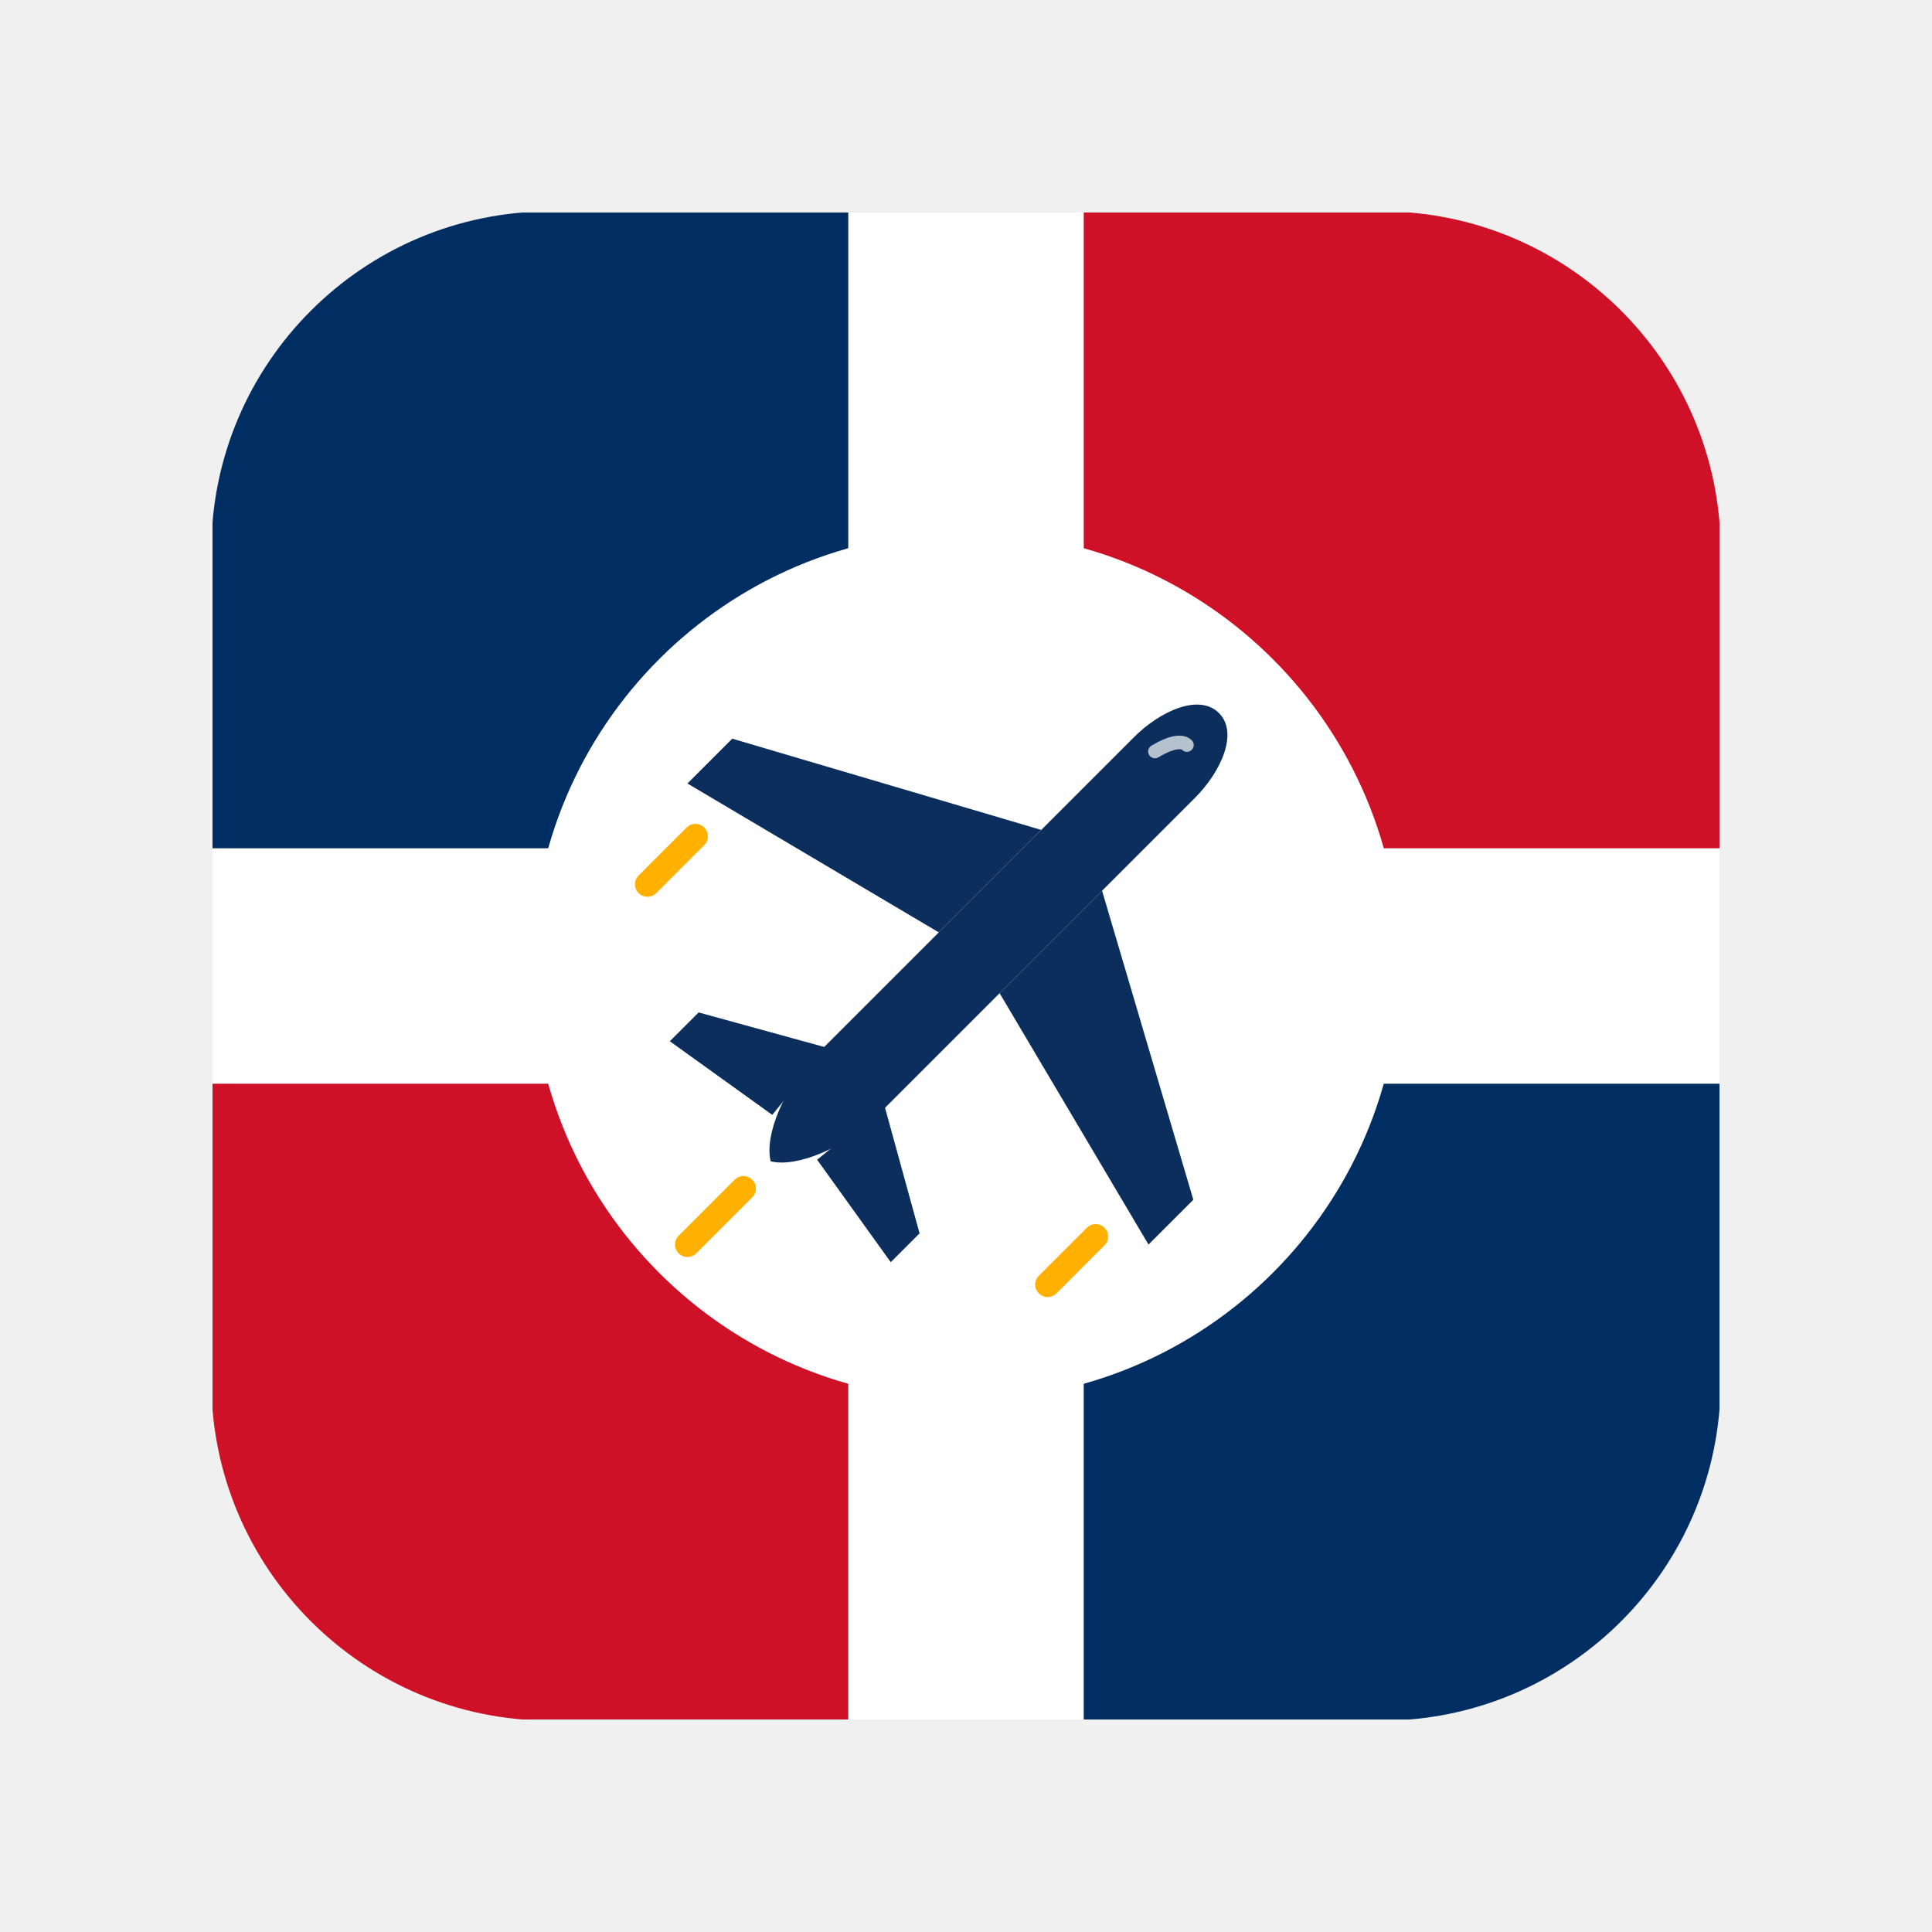
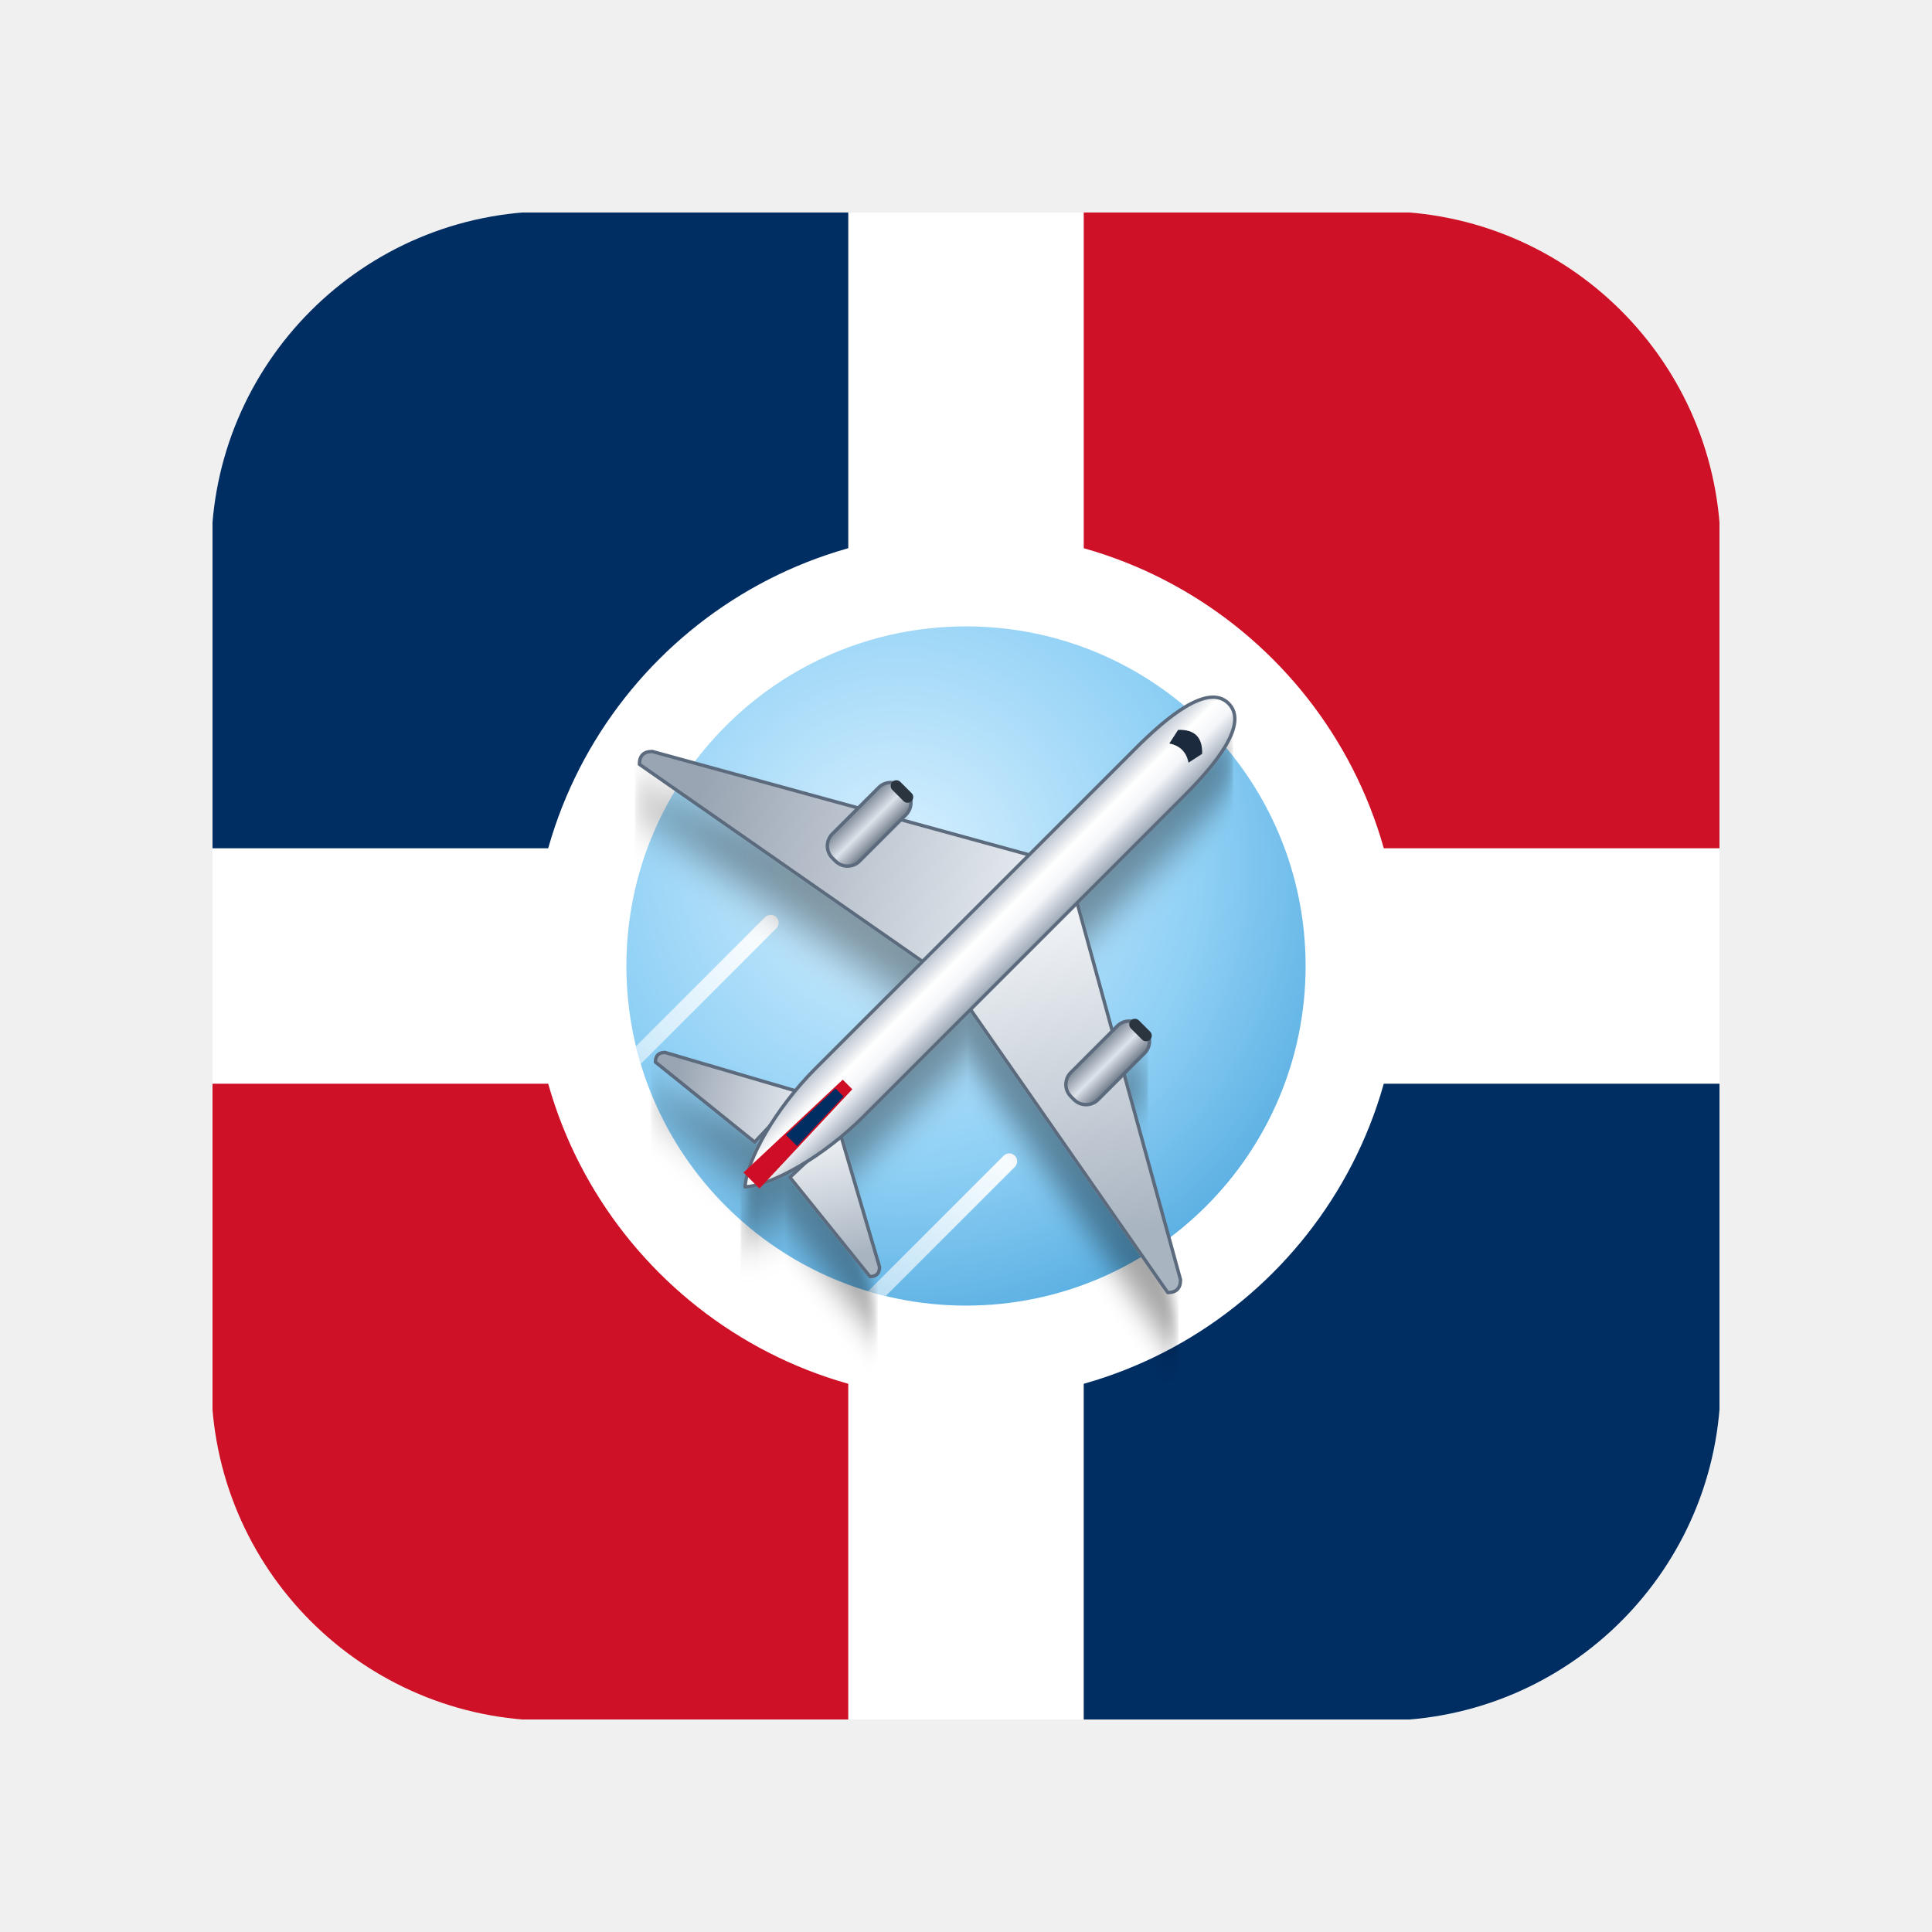
<svg xmlns="http://www.w3.org/2000/svg" viewBox="0 0 1024 1024" width="1024" height="1024">
  <clipPath id="c">
    <rect x="112" y="112" width="800" height="800" rx="180" />
  </clipPath>
  <g clip-path="url(#c)">
    <g transform="translate(512 512) scale(0.78) translate(-512 -512)">
      <rect width="1024" height="1024" fill="#FFFFFF" />
      <rect x="0" y="0" width="432" height="432" fill="#002D62" />
      <rect x="592" y="0" width="432" height="432" fill="#CE1126" />
      <rect x="0" y="592" width="432" height="432" fill="#CE1126" />
      <rect x="592" y="592" width="432" height="432" fill="#002D62" />
    </g>
  </g>
  <circle cx="512" cy="512" r="230" fill="#FFFFFF" />
  <g transform="translate(512 512) scale(0.6) translate(-512 -512)">
-     <g transform="rotate(45 512 512) translate(0 -40)">
-       <g stroke="#FFB000" stroke-width="22" stroke-linecap="round">
-         <line x1="512" y1="830" x2="512" y2="900" />
-         <line x1="262" y1="640" x2="262" y2="700" />
-         <line x1="762" y1="640" x2="762" y2="700" />
+     <defs>
+       <radialGradient id="sky" cx="40%" cy="35%" r="75%">
+         <stop offset="0" stop-color="#D9F1FF" />
+         <stop offset="0.6" stop-color="#8FD0F5" />
+         <stop offset="1" stop-color="#4FA8DE" />
+       </radialGradient>
+       <linearGradient id="body" x1="0" x2="1">
+         <stop offset="0" stop-color="#B9C3CF" />
+         <stop offset="0.35" stop-color="#FFFFFF" />
+         <stop offset="0.6" stop-color="#F4F6F9" />
+         <stop offset="1" stop-color="#9AA6B4" />
+       </linearGradient>
+       <linearGradient id="wingR" x1="0" y1="0" x2="1" y2="0.4">
+         <stop offset="0" stop-color="#F2F5F8" />
+         <stop offset="1" stop-color="#A9B4C1" />
+       </linearGradient>
+       <linearGradient id="wingL" x1="1" y1="0" x2="0" y2="0.4">
+         <stop offset="0" stop-color="#E4E9EF" />
+         <stop offset="1" stop-color="#9AA5B3" />
+       </linearGradient>
+       <linearGradient id="eng" x1="0" x2="1">
+         <stop offset="0" stop-color="#7D8896" />
+         <stop offset="0.5" stop-color="#DDE3EA" />
+         <stop offset="1" stop-color="#6E7988" />
+       </linearGradient>
+       <linearGradient id="trail" x1="0" y1="0" x2="0" y2="1">
+         <stop offset="0" stop-color="#FFFFFF" stop-opacity="0.95" />
+         <stop offset="1" stop-color="#FFFFFF" stop-opacity="0" />
+       </linearGradient>
+       <filter id="sh" x="-30%" y="-30%" width="160%" height="160%">
+         <feGaussianBlur in="SourceAlpha" stdDeviation="14" />
+         <feOffset dx="26" dy="30" />
+         <feComponentTransfer>
+           <feFuncA type="linear" slope="0.35" />
+         </feComponentTransfer>
+         <feMerge>
+           <feMergeNode />
+           <feMergeNode in="SourceGraphic" />
+         </feMerge>
+       </filter>
+       <clipPath id="disc">
+         <circle cx="512" cy="512" r="300" />
+       </clipPath>
+     </defs>
+     <circle cx="512" cy="512" r="300" fill="url(#sky)" />
+     <g clip-path="url(#disc)">
+       <g transform="rotate(45 512 512)">
+         <rect x="356" y="600" width="14" height="420" rx="7" fill="url(#trail)" />
+         <rect x="654" y="600" width="14" height="420" rx="7" fill="url(#trail)" />
      </g>
-       <g fill="#0B2E5C">
-         <path d="M512 236C537 236 550 272 550 304L550 700C550 742 532 784 512 796C492 784 474 742 474 700L474 304C474 272 487 236 512 236Z" />
-         <path d="M550 420L800 556L800 612L550 548Z" />
-         <path d="M474 420L224 556L224 612L474 548Z" />
-         <path d="M548 690L650 748L650 784L540 766Z" />
-         <path d="M476 690L374 748L374 784L484 766Z" />
-       </g>
-       <path d="M496 300C500 284 506 276 512 276" fill="none" stroke="#FFFFFF" stroke-width="12" stroke-linecap="round" opacity="0.7" />
+     </g>
+     <g transform="rotate(45 512 512) translate(0 -30)" filter="url(#sh)" stroke="#5C6B7D" stroke-width="3" stroke-linejoin="round">
+       <path d="M540 432L842 604Q850 612 842 620L540 566Z" fill="url(#wingR)" />
+       <path d="M484 432L182 604Q174 612 182 620L484 566Z" fill="url(#wingL)" />
+       <rect x="644" y="470" width="34" height="88" rx="15" fill="url(#eng)" />
+       <rect x="346" y="470" width="34" height="88" rx="15" fill="url(#eng)" />
+       <rect x="649" y="468" width="24" height="10" rx="5" fill="#2B3440" stroke="none" />
+       <rect x="351" y="468" width="24" height="10" rx="5" fill="#2B3440" stroke="none" />
+       <path d="M536 724L646 784Q652 790 646 796L534 784Z" fill="url(#wingR)" />
+       <path d="M488 724L378 784Q372 790 378 796L490 784Z" fill="url(#wingL)" />
+       <path d="M512 214C538 214 542 262 542 300L542 700C542 750 528 800 512 818C496 800 482 750 482 700L482 300C482 262 486 214 512 214Z" fill="url(#body)" />
+       <path d="M506 690L518 690L522 810L502 810Z" fill="#CE1126" stroke="none" />
+       <path d="M507 700L517 700L519 760L505 760Z" fill="#002D62" stroke="none" />
+       <path d="M497 262Q512 246 527 262L524 276Q512 268 500 276Z" fill="#1D2B3C" stroke="none" />
    </g>
  </g>
</svg>
